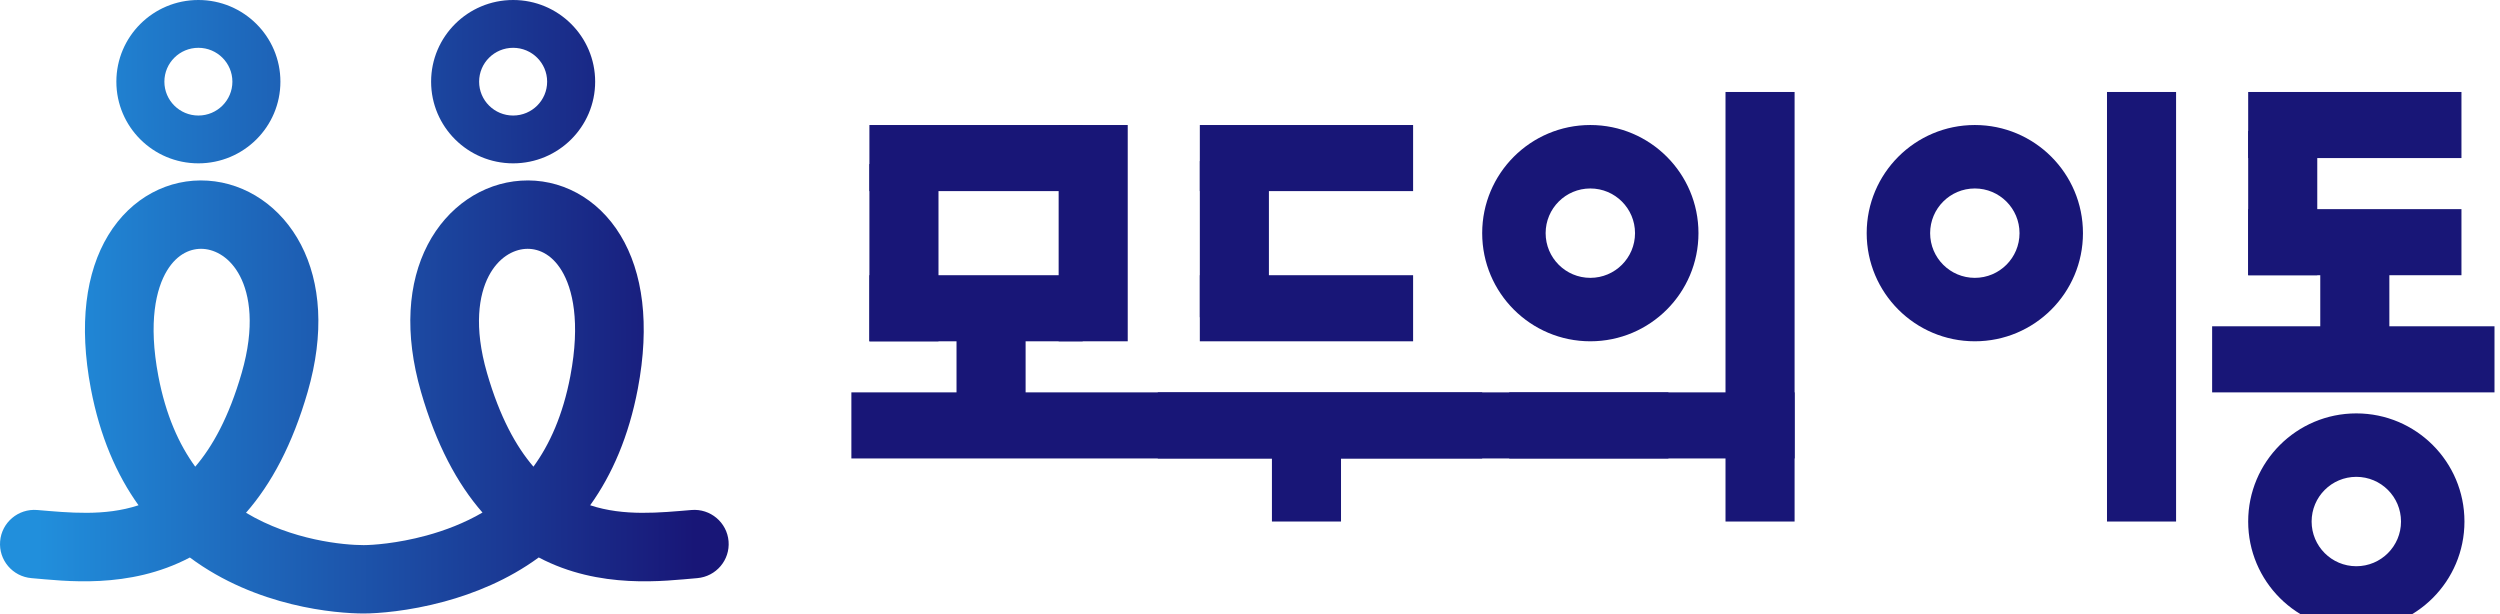
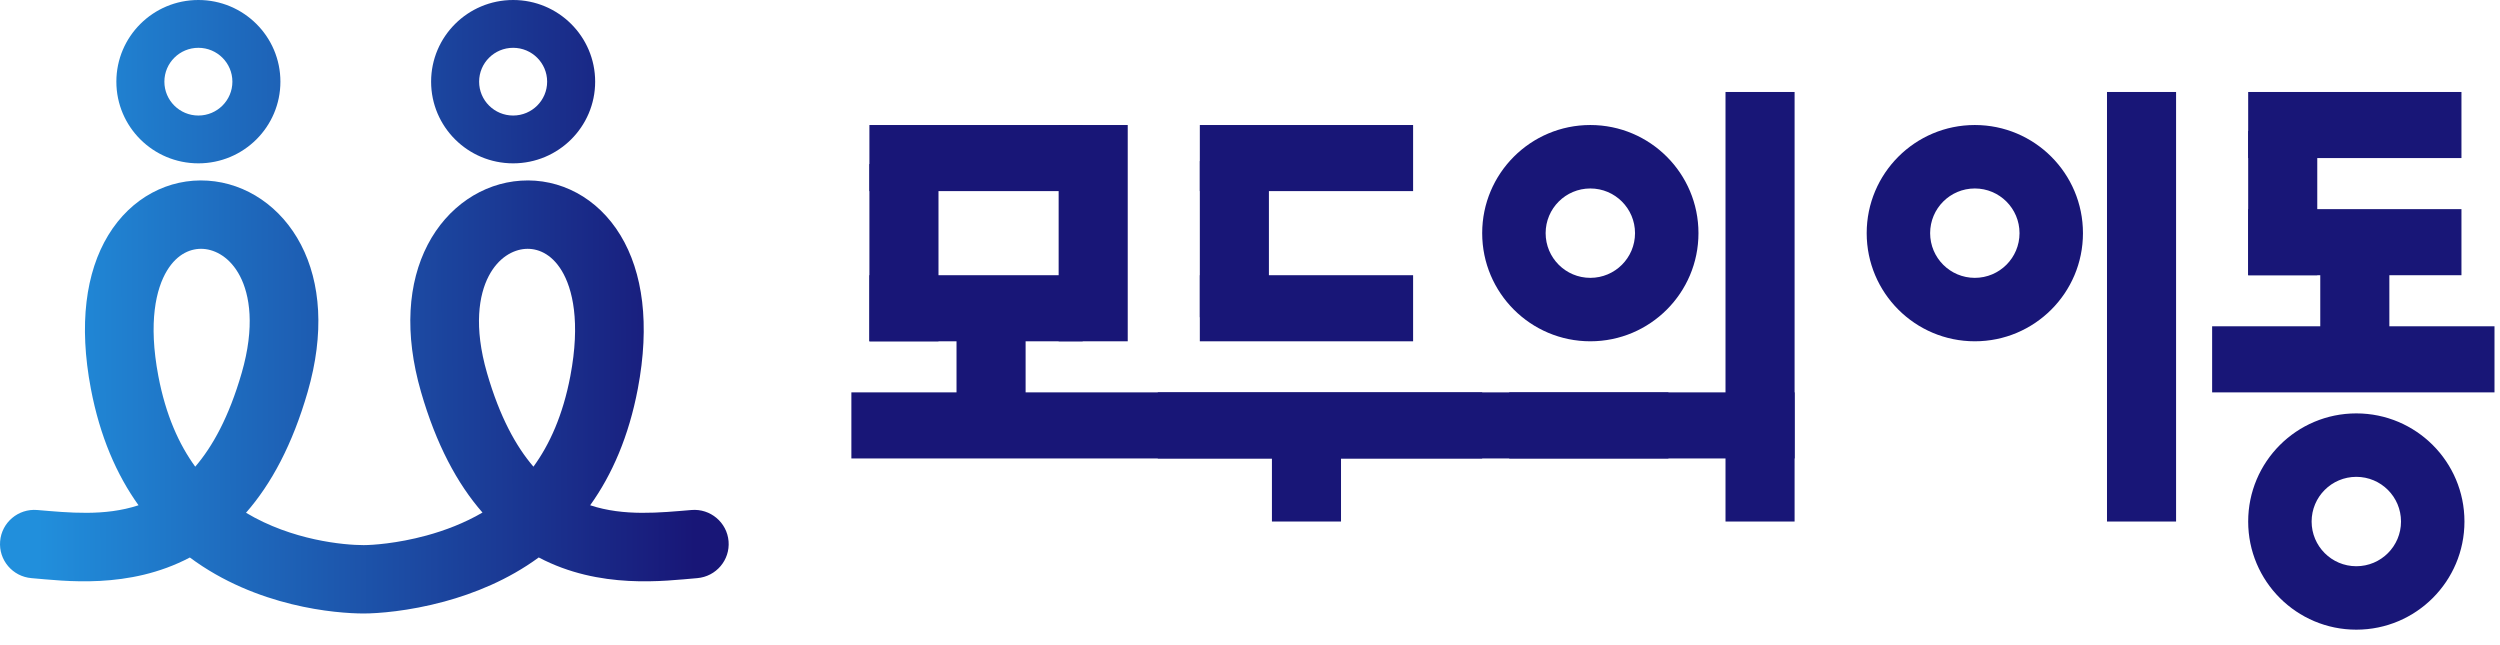
- <svg xmlns="http://www.w3.org/2000/svg" width="163" height="40" viewBox="0 0 163 40" fill="none">
+ <svg xmlns="http://www.w3.org/2000/svg" width="163" height="42" viewBox="0 0 163 42" fill="none">
  <g transform="scale(0.4242) translate(-32 0)">
    <path fill-rule="evenodd" clip-rule="evenodd" d="M112.061 27.768C118.048 27.374 123.843 30.352 127.366 36.16C130.82 41.854 131.912 49.863 130.032 59.761C128.645 67.061 126.082 72.954 122.709 77.66C127.93 79.383 133.426 78.793 138.281 78.388C141.185 78.145 143.738 80.293 143.981 83.184C144.225 86.076 142.068 88.617 139.163 88.86C134.137 89.28 124.194 90.637 114.804 85.681C110.048 89.17 104.802 91.233 100.308 92.456C94.777 93.96 90.013 94.294 87.906 94.294C83.682 94.294 71.446 93.323 61.181 85.688C51.796 90.635 41.861 89.28 36.836 88.86C33.932 88.617 31.775 86.076 32.019 83.184C32.263 80.293 34.814 78.145 37.719 78.388C42.574 78.793 48.069 79.383 53.291 77.66C49.918 72.954 47.355 67.061 45.968 59.761C44.088 49.863 45.18 41.854 48.634 36.16C52.157 30.352 57.952 27.374 63.939 27.768C69.849 28.157 75.231 31.778 78.265 37.618C81.299 43.456 81.895 51.215 79.289 60.237C76.958 68.309 73.712 74.366 69.812 78.812C76.894 83.06 84.861 83.785 87.906 83.785C89.175 83.784 92.994 83.55 97.525 82.317C100.385 81.539 103.381 80.403 106.159 78.78C102.271 74.337 99.036 68.289 96.71 60.237C94.105 51.215 94.701 43.456 97.734 37.618C100.769 31.778 106.15 28.157 112.061 27.768ZM63.243 38.255C61.433 38.135 59.279 38.939 57.669 41.594C55.989 44.363 54.761 49.497 56.339 57.808C57.479 63.807 59.517 68.311 62.008 71.729C64.658 68.65 67.189 64.106 69.146 57.332C71.206 50.199 70.388 45.328 68.891 42.447C67.395 39.568 65.13 38.379 63.243 38.255ZM118.331 41.594C116.72 38.939 114.567 38.135 112.757 38.255C110.87 38.379 108.605 39.568 107.109 42.447C105.612 45.328 104.794 50.199 106.854 57.332C108.81 64.105 111.341 68.65 113.991 71.729C116.482 68.311 118.521 63.807 119.661 57.808C121.239 49.497 120.011 44.363 118.331 41.594Z" fill="url(#paint0_linear_470_95)" />
    <path fill-rule="evenodd" clip-rule="evenodd" d="M62.492 0C69.455 6.75578e-05 75.099 5.62 75.099 12.553C75.099 19.486 69.455 25.106 62.492 25.106C55.529 25.106 49.885 19.486 49.885 12.553C49.885 5.62 55.529 0 62.492 0ZM62.492 7.348C59.605 7.348 57.265 9.678 57.265 12.553C57.265 15.428 59.605 17.758 62.492 17.758C65.379 17.758 67.719 15.428 67.719 12.553C67.719 9.679 65.379 7.348 62.492 7.348Z" fill="url(#paint1_linear_470_95)" />
    <path fill-rule="evenodd" clip-rule="evenodd" d="M110.869 0C117.832 6.75578e-05 123.476 5.62 123.476 12.553C123.476 19.486 117.832 25.106 110.869 25.106C103.906 25.106 98.262 19.486 98.262 12.553C98.262 5.62 103.906 0 110.869 0ZM110.869 7.348C107.982 7.348 105.641 9.678 105.641 12.553C105.641 15.428 107.982 17.758 110.869 17.758C113.756 17.758 116.096 15.428 116.096 12.553C116.096 9.679 113.756 7.348 110.869 7.348Z" fill="url(#paint2_linear_470_95)" />
  </g>
-   <g transform="translate(55.51 6.00) scale(0.6087) translate(0 -120.3)">
+   <g transform="translate(55.51 6) scale(0.6087) translate(0 -120.3)">
    <rect x="37.323" y="123.834" width="22.845" height="7.079" fill="#181677" />
    <rect x="1.931" y="123.834" width="22.845" height="7.079" fill="#181677" />
    <rect x="37.323" y="139.922" width="22.845" height="7.079" fill="#181677" />
    <rect x="1.931" y="139.922" width="22.845" height="7.079" fill="#181677" />
    <rect y="152.471" width="87.517" height="7.079" fill="#181677" />
    <rect x="32.819" y="152.471" width="34.749" height="7.079" fill="#181677" />
    <rect x="70.464" y="152.471" width="30.567" height="7.079" fill="#181677" />
    <rect x="37.323" y="127.695" width="7.4" height="16.731" fill="#181677" />
    <rect x="1.931" y="128.018" width="7.4" height="18.983" fill="#181677" />
    <rect x="134.493" y="120.295" width="7.4" height="46.011" fill="#181677" />
    <rect x="22.201" y="123.834" width="7.4" height="23.166" fill="#181677" />
    <rect x="11.262" y="143.461" width="7.4" height="15.766" fill="#181677" />
    <path d="M93.631 120.295H101.031V166.306H93.631V120.295Z" fill="#181677" />
    <rect x="45.046" y="157.939" width="7.4" height="8.366" fill="#181677" />
    <path d="M79.151 123.834C85.549 123.834 90.734 129.02 90.734 135.417C90.734 141.814 85.549 147 79.151 147C72.754 147 67.568 141.814 67.568 135.417C67.569 129.02 72.754 123.834 79.151 123.834ZM79.151 130.63C76.507 130.63 74.364 132.773 74.364 135.417C74.364 138.061 76.507 140.205 79.151 140.205C81.796 140.205 83.939 138.061 83.939 135.417C83.939 132.773 81.796 130.63 79.151 130.63Z" fill="#181677" />
    <path d="M161.199 154.723C167.596 154.723 172.782 159.909 172.782 166.306C172.782 172.703 167.596 177.889 161.199 177.889C154.802 177.889 149.616 172.703 149.616 166.306C149.616 159.909 154.802 154.723 161.199 154.723ZM161.199 161.519C158.555 161.519 156.411 163.662 156.411 166.306C156.411 168.95 158.555 171.094 161.199 171.094C163.843 171.094 165.987 168.95 165.987 166.306C165.987 163.662 163.843 161.519 161.199 161.519Z" fill="#181677" />
    <path d="M120.336 123.834C126.733 123.834 131.919 129.02 131.919 135.417C131.919 141.814 126.733 147 120.336 147C113.939 147 108.753 141.814 108.753 135.417C108.753 129.02 113.939 123.834 120.336 123.834ZM120.336 130.63C117.692 130.63 115.549 132.773 115.549 135.417C115.549 138.061 117.692 140.205 120.336 140.205C122.98 140.205 125.124 138.061 125.124 135.417C125.124 132.773 122.98 130.63 120.336 130.63Z" fill="#181677" />
    <rect x="149.616" y="120.295" width="22.845" height="7.079" fill="#181677" />
    <rect x="149.616" y="132.844" width="22.845" height="7.079" fill="#181677" />
    <rect x="145.755" y="145.393" width="30.245" height="7.079" fill="#181677" />
    <rect x="149.616" y="124.479" width="7.4" height="15.444" fill="#181677" />
    <rect x="157.338" y="135.738" width="7.4" height="15.766" fill="#181677" />
  </g>
  <defs>
    <linearGradient id="paint0_linear_470_95" x1="138.722" y1="83.201" x2="37.864" y2="83.495" gradientUnits="userSpaceOnUse">
      <stop stop-color="#181677" />
      <stop offset="1" stop-color="#218FDC" />
    </linearGradient>
    <linearGradient id="paint1_linear_470_95" x1="138.722" y1="83.201" x2="37.864" y2="83.495" gradientUnits="userSpaceOnUse">
      <stop stop-color="#181677" />
      <stop offset="1" stop-color="#218FDC" />
    </linearGradient>
    <linearGradient id="paint2_linear_470_95" x1="138.722" y1="83.201" x2="37.864" y2="83.495" gradientUnits="userSpaceOnUse">
      <stop stop-color="#181677" />
      <stop offset="1" stop-color="#218FDC" />
    </linearGradient>
  </defs>
</svg>
